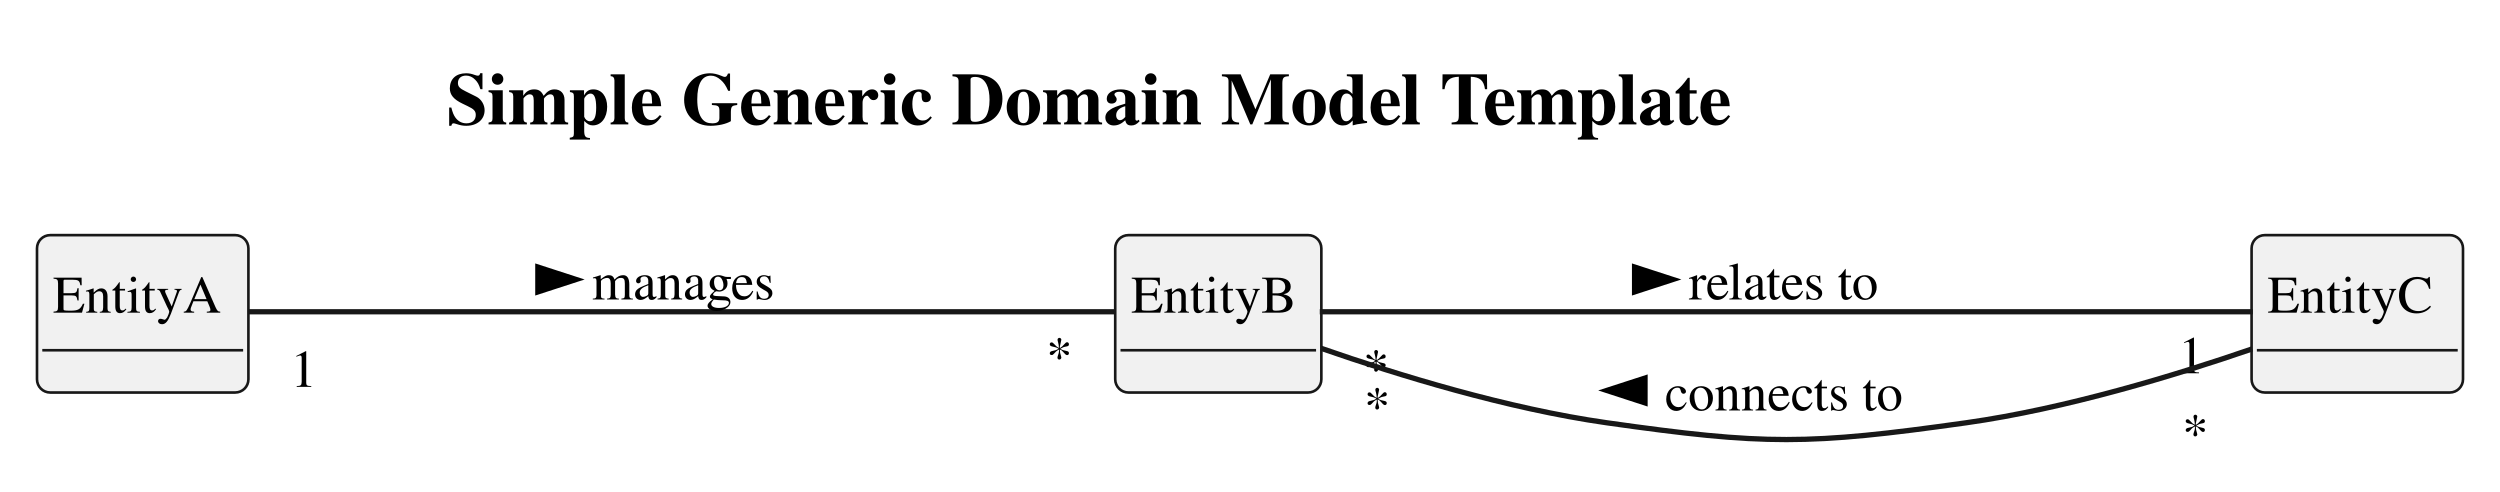
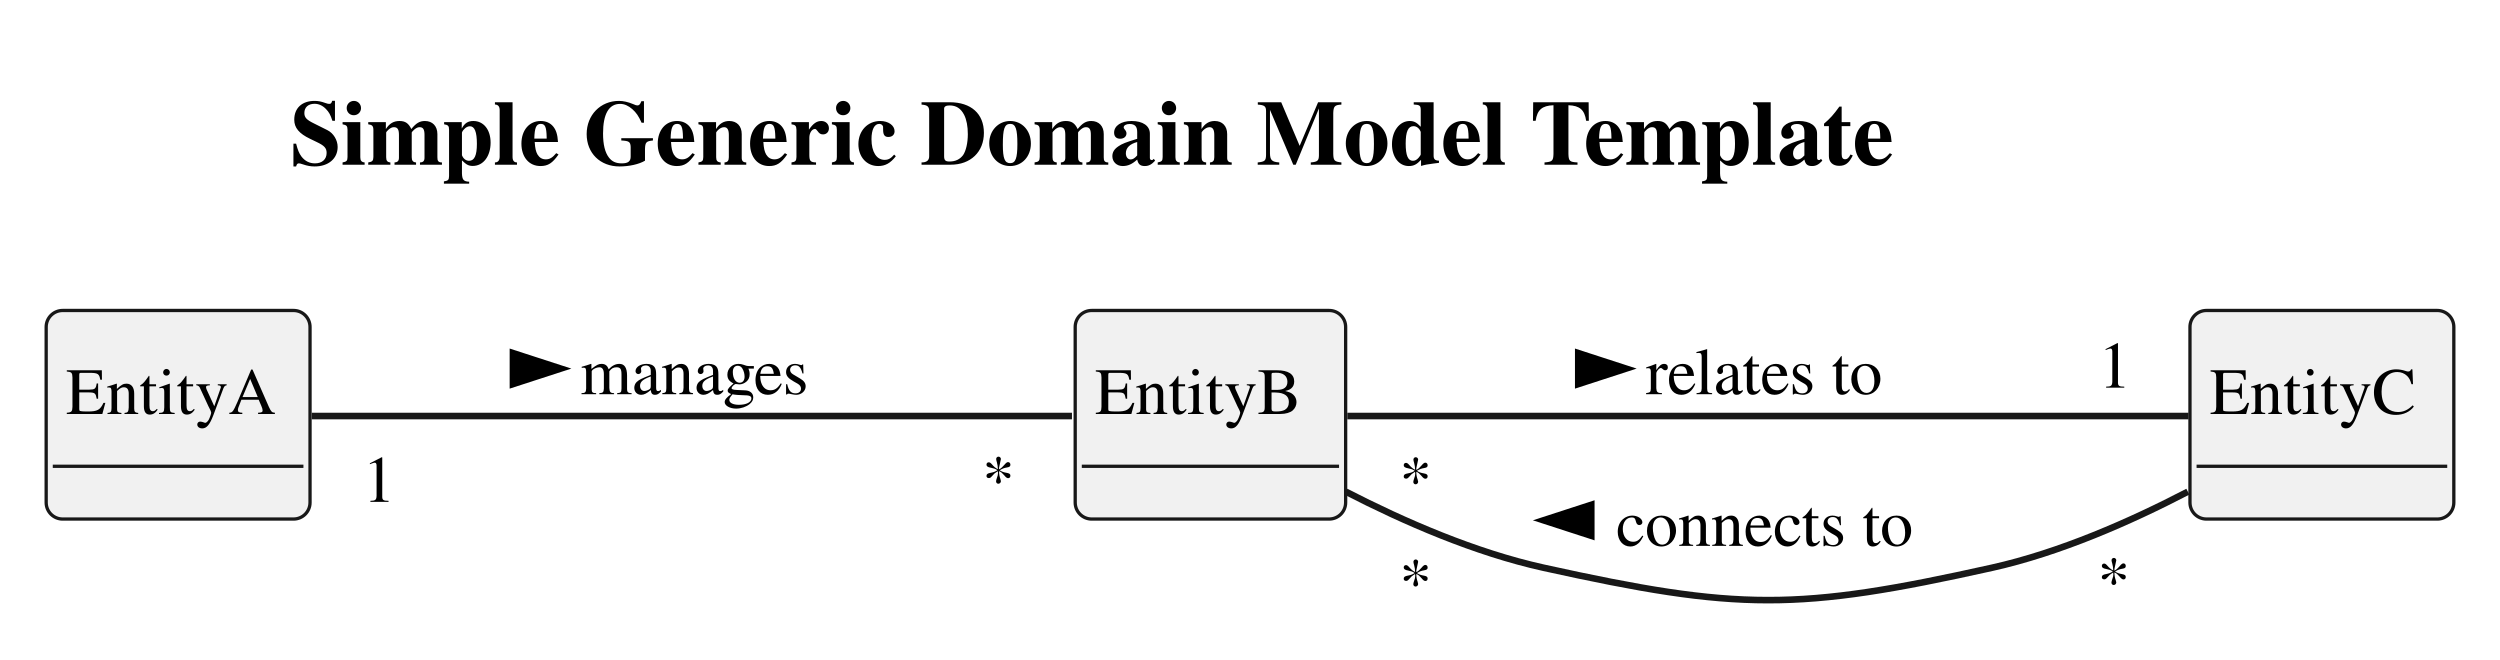
- <svg xmlns="http://www.w3.org/2000/svg" contentStyleType="text/css" height="93px" preserveAspectRatio="none" style="width:473px;height:93px;background:#FFFFFF;" version="1.1" viewBox="0 0 473 93" width="473px" zoomAndPan="magnify">
+ <svg xmlns="http://www.w3.org/2000/svg" contentStyleType="text/css" height="100px" preserveAspectRatio="none" style="width:379px;height:100px;background:#FFFFFF;" version="1.1" viewBox="0 0 379 100" width="379px" zoomAndPan="magnify">
  <defs />
  <g>
-     <text fill="#000000" font-family="Times" font-size="14" font-weight="bold" lengthAdjust="spacing" textLength="290" x="84.5" y="23.535">Simple Generic Domain Model Template</text>
+     <text fill="#000000" font-family="Times" font-size="14" font-weight="bold" lengthAdjust="spacing" textLength="277" x="44" y="24.966">Simple Generic Domain Model Template</text>
    <g id="elem_EntityA">
-       <rect codeLine="13" fill="#F1F1F1" height="29.777" id="EntityA" rx="2.5" ry="2.5" style="stroke:#181818;stroke-width:0.5;" width="40" x="7" y="44.488" />
-       <text fill="#000000" font-family="Times" font-size="10" lengthAdjust="spacing" textLength="34" x="10" y="59.156">EntityA</text>
-       <line style="stroke:#181818;stroke-width:0.5;" x1="8" x2="46" y1="66.266" y2="66.266" />
+       <rect codeLine="13" fill="#F1F1F1" height="31.62" id="EntityA" rx="2.5" ry="2.5" style="stroke:#181818;stroke-width:0.5;" width="40" x="7" y="47.068" />
+       <text fill="#000000" font-family="Times" font-size="10" lengthAdjust="spacing" textLength="34" x="10" y="62.758">EntityA</text>
+       <line style="stroke:#181818;stroke-width:0.5;" x1="8" x2="46" y1="70.688" y2="70.688" />
    </g>
    <g id="elem_EntityB">
-       <rect codeLine="16" fill="#F1F1F1" height="29.777" id="EntityB" rx="2.5" ry="2.5" style="stroke:#181818;stroke-width:0.5;" width="39" x="211" y="44.488" />
-       <text fill="#000000" font-family="Times" font-size="10" lengthAdjust="spacing" textLength="33" x="214" y="59.156">EntityB</text>
-       <line style="stroke:#181818;stroke-width:0.5;" x1="212" x2="249" y1="66.266" y2="66.266" />
+       <rect codeLine="16" fill="#F1F1F1" height="31.62" id="EntityB" rx="2.5" ry="2.5" style="stroke:#181818;stroke-width:0.5;" width="41" x="163" y="47.068" />
+       <text fill="#000000" font-family="Times" font-size="10" lengthAdjust="spacing" textLength="35" x="166" y="62.758">EntityB</text>
+       <line style="stroke:#181818;stroke-width:0.5;" x1="164" x2="203" y1="70.688" y2="70.688" />
    </g>
    <g id="elem_EntityC">
-       <rect codeLine="19" fill="#F1F1F1" height="29.777" id="EntityC" rx="2.5" ry="2.5" style="stroke:#181818;stroke-width:0.5;" width="40" x="426" y="44.488" />
-       <text fill="#000000" font-family="Times" font-size="10" lengthAdjust="spacing" textLength="34" x="429" y="59.156">EntityC</text>
-       <line style="stroke:#181818;stroke-width:0.5;" x1="427" x2="465" y1="66.266" y2="66.266" />
+       <rect codeLine="19" fill="#F1F1F1" height="31.62" id="EntityC" rx="2.5" ry="2.5" style="stroke:#181818;stroke-width:0.5;" width="40" x="332" y="47.068" />
+       <text fill="#000000" font-family="Times" font-size="10" lengthAdjust="spacing" textLength="34" x="335" y="62.758">EntityC</text>
+       <line style="stroke:#181818;stroke-width:0.5;" x1="333" x2="371" y1="70.688" y2="70.688" />
    </g>
    <g id="link_EntityA_EntityB">
-       <path codeLine="22" d="M46.96,58.988 C85.56,58.988 172.85,58.988 211.03,58.988 " fill="none" id="EntityA-EntityB" style="stroke:#181818;stroke-width:1.0;" />
-       <polygon fill="#000000" points="109,52.877,101.764,50.526,101.764,55.228,109,52.877" style="stroke:#000000;stroke-width:1.0;" />
-       <text fill="#000000" font-family="Times" font-size="10" lengthAdjust="spacing" textLength="44" x="112" y="56.656">manages</text>
-       <text fill="#000000" font-family="Times" font-size="10" lengthAdjust="spacing" textLength="6" x="54.952" y="73.194">1</text>
-       <text fill="#000000" font-family="Times" font-size="10" lengthAdjust="spacing" textLength="5" x="197.929" y="70.684">*</text>
+       <path codeLine="22" d="M47.26,63.068 C76.7,63.068 132.63,63.068 162.51,63.068 " fill="none" id="EntityA-EntityB" style="stroke:#181818;stroke-width:1.0;" />
+       <polygon fill="#000000" points="85,55.878,77.764,53.527,77.764,58.229,85,55.878" style="stroke:#000000;stroke-width:1.0;" />
+       <text fill="#000000" font-family="Times" font-size="10" lengthAdjust="spacing" textLength="44" x="88" y="59.758">manages</text>
+       <text fill="#000000" font-family="Times" font-size="10" lengthAdjust="spacing" textLength="6" x="54.965" y="76.077">1</text>
+       <text fill="#000000" font-family="Times" font-size="10" lengthAdjust="spacing" textLength="6" x="148.863" y="75.989">*</text>
    </g>
    <g id="link_EntityB_EntityC">
-       <path codeLine="23" d="M249.7,58.988 C289.84,58.988 385.59,58.988 426.23,58.988 " fill="none" id="EntityB-EntityC" style="stroke:#181818;stroke-width:1.0;" />
-       <polygon fill="#000000" points="316.5,52.877,309.264,50.526,309.264,55.228,316.5,52.877" style="stroke:#000000;stroke-width:1.0;" />
-       <text fill="#000000" font-family="Times" font-size="10" lengthAdjust="spacing" textLength="47" x="319.5" y="56.656">relates to</text>
-       <text fill="#000000" font-family="Times" font-size="10" lengthAdjust="spacing" textLength="5" x="257.851" y="72.987">*</text>
-       <text fill="#000000" font-family="Times" font-size="10" lengthAdjust="spacing" textLength="6" x="412.118" y="70.616">1</text>
+       <path codeLine="23" d="M204.25,63.068 C236.47,63.068 299.92,63.068 331.79,63.068 " fill="none" id="EntityB-EntityC" style="stroke:#181818;stroke-width:1.0;" />
+       <polygon fill="#000000" points="246.5,55.878,239.264,53.527,239.264,58.229,246.5,55.878" style="stroke:#000000;stroke-width:1.0;" />
+       <text fill="#000000" font-family="Times" font-size="10" lengthAdjust="spacing" textLength="47" x="249.5" y="59.758">relates to</text>
+       <text fill="#000000" font-family="Times" font-size="10" lengthAdjust="spacing" textLength="6" x="212.117" y="76.077">*</text>
+       <text fill="#000000" font-family="Times" font-size="10" lengthAdjust="spacing" textLength="6" x="318.102" y="58.77">1</text>
    </g>
    <g id="link_EntityC_EntityB">
-       <path codeLine="26" d="M426.11,66.008 C411.55,71.028 390.8,77.338 372,79.988 C342.07,84.208 333.92,84.238 304,79.988 C285.19,77.318 264.43,70.938 249.96,65.898 " fill="none" id="EntityC-EntityB" style="stroke:#181818;stroke-width:1.0;" />
-       <polygon fill="#000000" points="304,73.874,311.235,76.23,311.238,71.528,304,73.874" style="stroke:#000000;stroke-width:1.0;" />
-       <text fill="#000000" font-family="Times" font-size="10" lengthAdjust="spacing" textLength="56" x="315" y="77.656">connects to</text>
-       <text fill="#000000" font-family="Times" font-size="10" lengthAdjust="spacing" textLength="5" x="412.85" y="85.223">*</text>
-       <text fill="#000000" font-family="Times" font-size="10" lengthAdjust="spacing" textLength="5" x="258.058" y="80.142">*</text>
+       <path codeLine="26" d="M331.68,74.538 C322.94,79.088 312.27,83.778 302,86.068 C272.5,92.648 263.51,92.588 234,86.068 C223.64,83.778 212.87,79.088 204.03,74.538 " fill="none" id="EntityC-EntityB" style="stroke:#181818;stroke-width:1.0;" />
+       <polygon fill="#000000" points="234,78.878,241.236,81.229,241.236,76.527,234,78.878" style="stroke:#000000;stroke-width:1.0;" />
+       <text fill="#000000" font-family="Times" font-size="10" lengthAdjust="spacing" textLength="56" x="245" y="82.758">connects to</text>
+       <text fill="#000000" font-family="Times" font-size="10" lengthAdjust="spacing" textLength="6" x="317.955" y="91.346">*</text>
+       <text fill="#000000" font-family="Times" font-size="10" lengthAdjust="spacing" textLength="6" x="212.118" y="91.577">*</text>
    </g>
  </g>
</svg>
